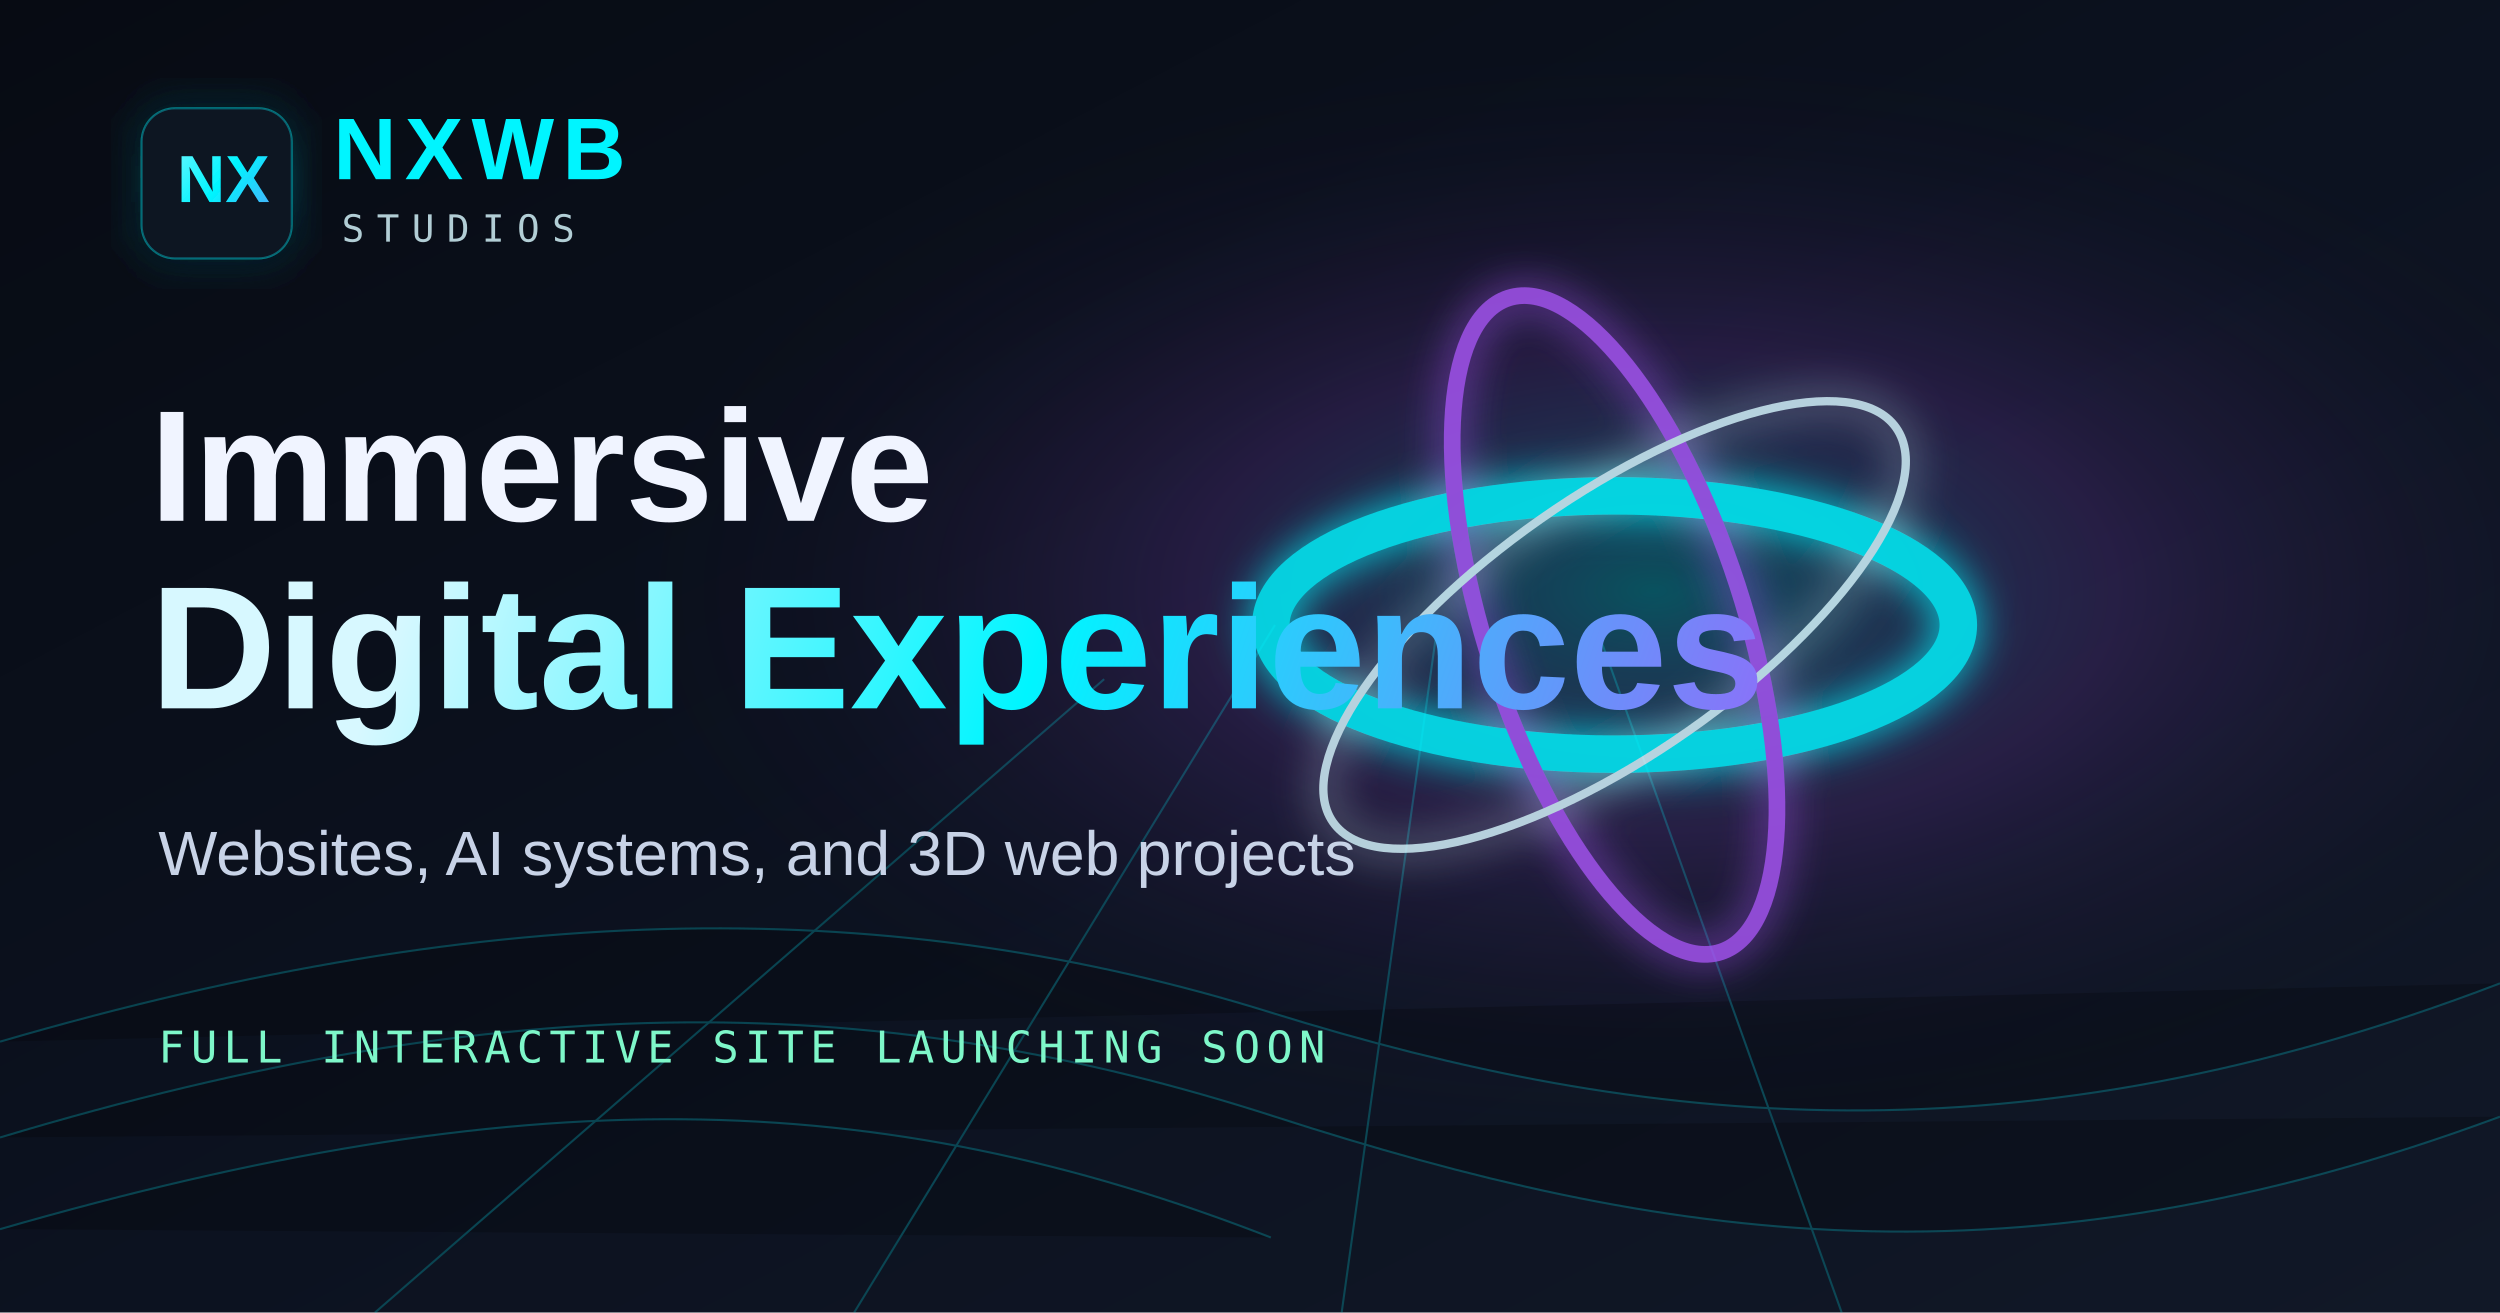
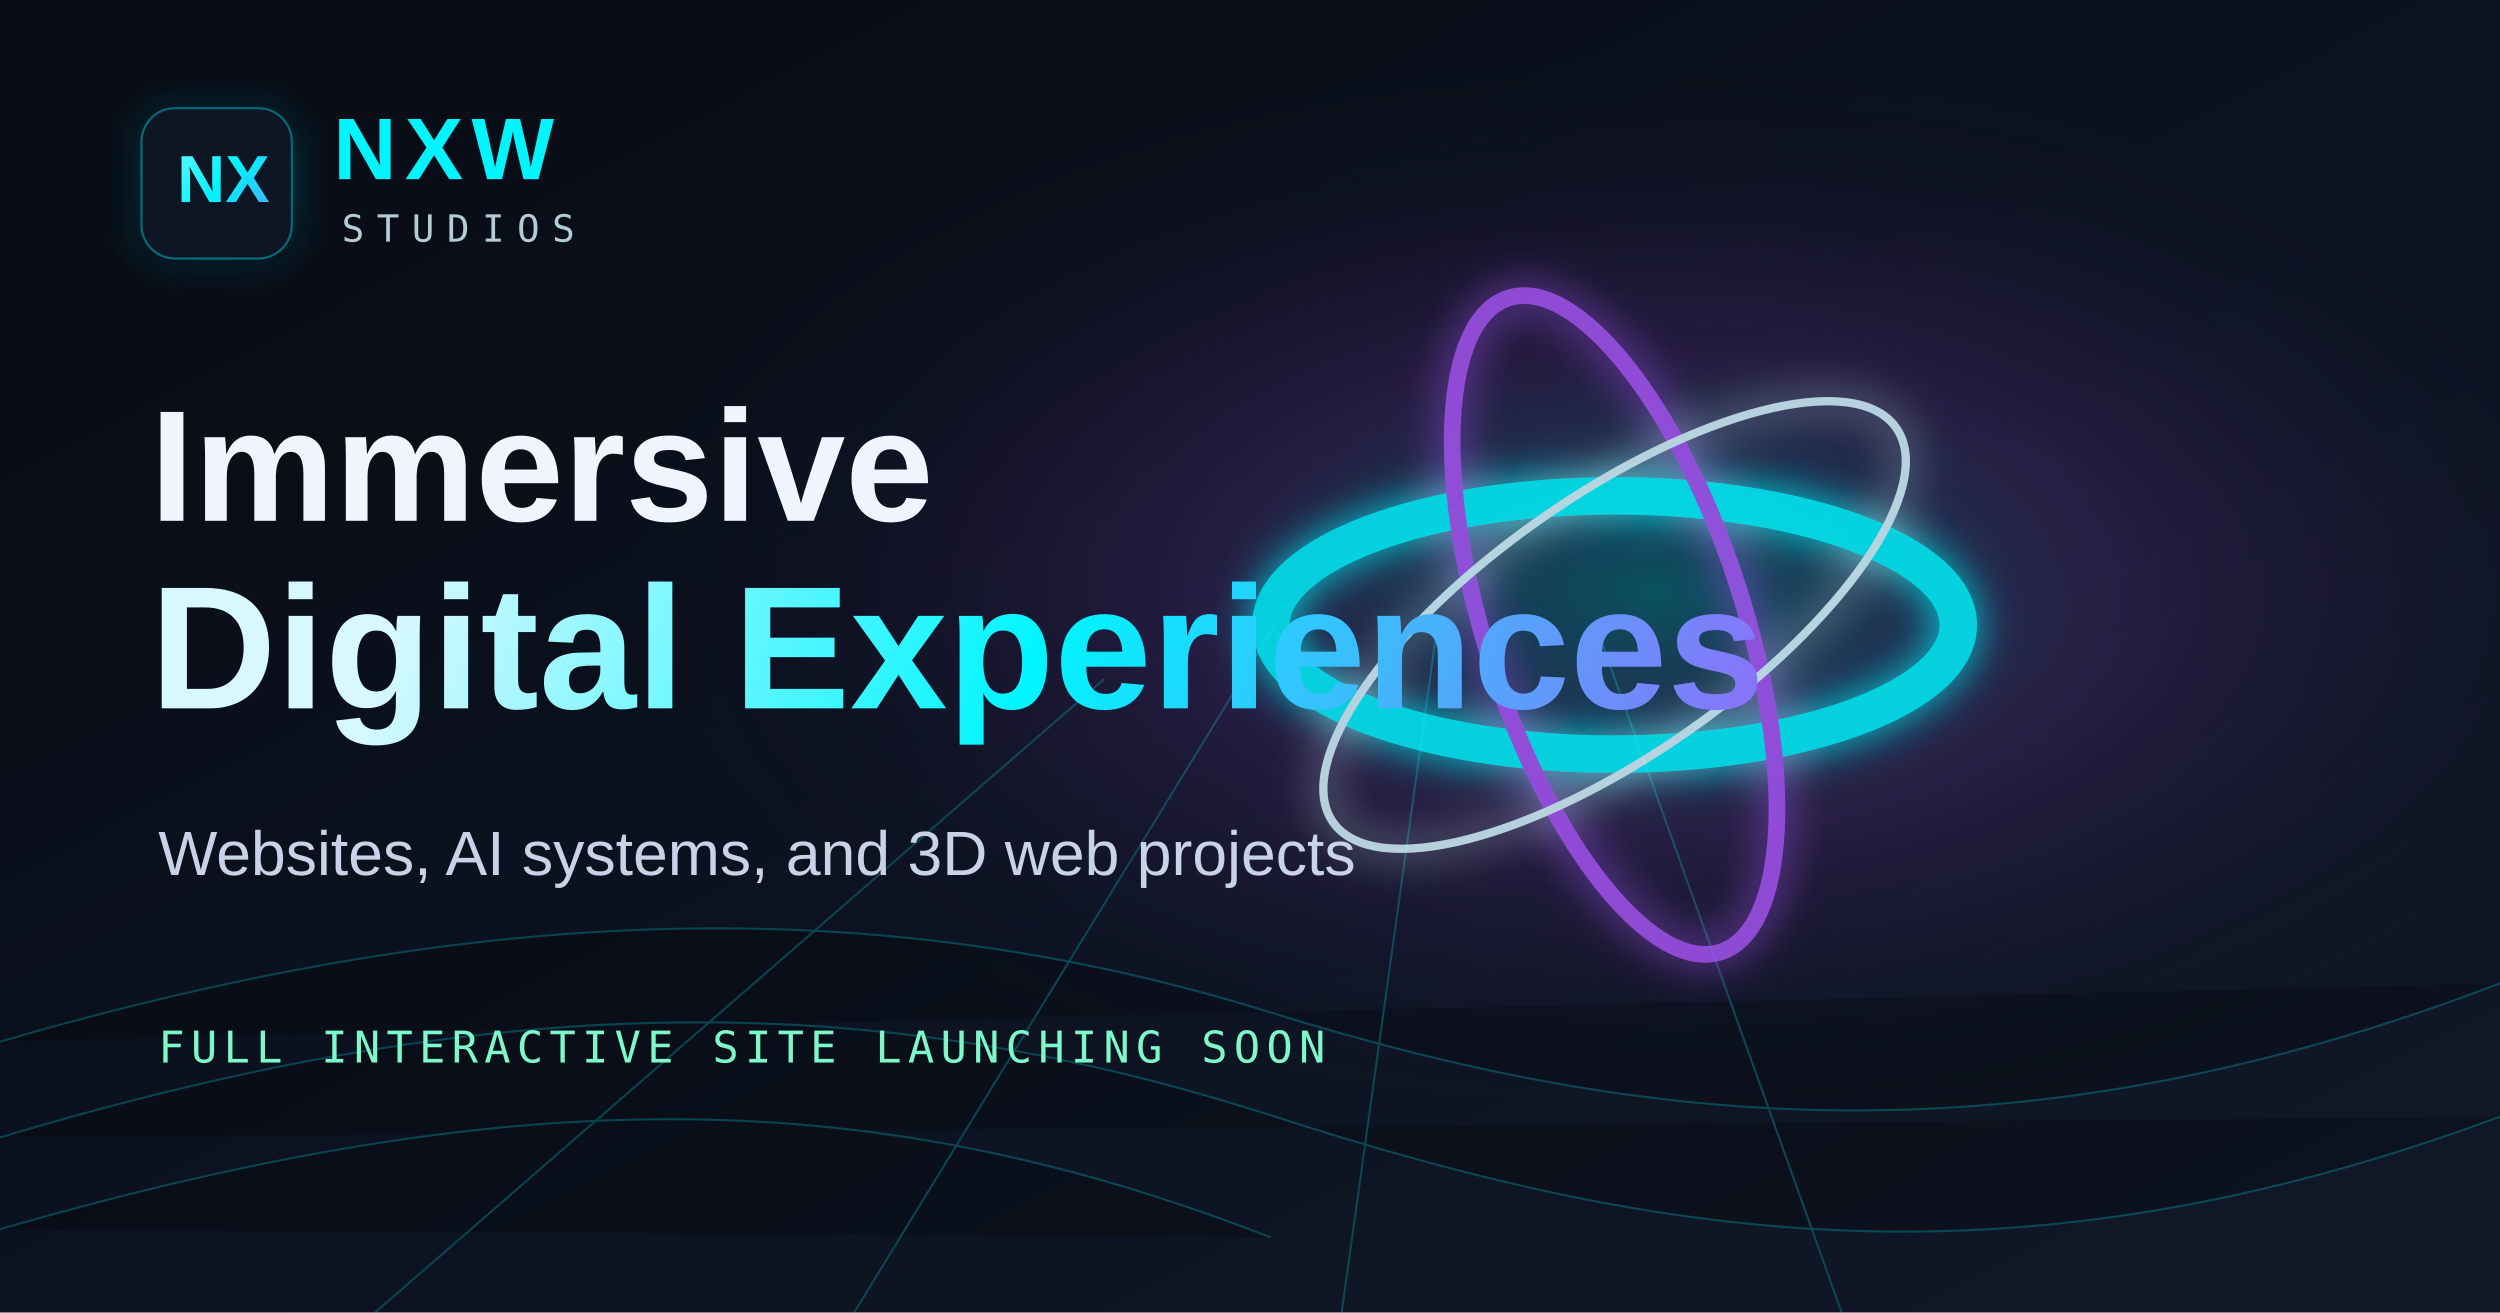
- <svg xmlns="http://www.w3.org/2000/svg" viewBox="0 0 1200 630" role="img" aria-label="NXWB Studios preview">
+ <svg xmlns="http://www.w3.org/2000/svg" viewBox="0 0 1200 630" role="img" aria-label="NXW Studios preview">
  <defs>
    <linearGradient id="bg" x1="0" y1="0" x2="1" y2="1">
      <stop stop-color="#070b13" />
      <stop offset="0.52" stop-color="#0c1220" />
      <stop offset="1" stop-color="#111827" />
    </linearGradient>
    <linearGradient id="text" x1="220" y1="210" x2="890" y2="440" gradientUnits="userSpaceOnUse">
      <stop stop-color="#d7f8ff" />
      <stop offset="0.42" stop-color="#00f5ff" />
      <stop offset="1" stop-color="#a855f7" />
    </linearGradient>
    <linearGradient id="logoMark" x1="66" y1="44" x2="160" y2="122" gradientUnits="userSpaceOnUse">
      <stop stop-color="#d7f8ff" />
      <stop offset="0.48" stop-color="#00f5ff" />
      <stop offset="1" stop-color="#a855f7" />
    </linearGradient>
    <radialGradient id="halo" cx="0.66" cy="0.45" r="0.42">
      <stop stop-color="#00f5ff" stop-opacity="0.28" />
      <stop offset="0.44" stop-color="#a855f7" stop-opacity="0.16" />
      <stop offset="1" stop-color="#0c1220" stop-opacity="0" />
    </radialGradient>
    <filter id="softGlow" x="-20%" y="-20%" width="140%" height="140%">
      <feGaussianBlur stdDeviation="10" result="blur" />
      <feMerge>
        <feMergeNode in="blur" />
        <feMergeNode in="SourceGraphic" />
      </feMerge>
    </filter>
  </defs>
  <rect width="1200" height="630" fill="url(#bg)" />
  <rect width="1200" height="630" fill="url(#halo)" />
  <g opacity="0.22" stroke="#00f5ff" stroke-width="1">
    <path d="M0 500C240 430 430 430 610 486s360 74 590-14" />
    <path d="M0 546C246 472 426 476 612 536s356 86 588 0" />
    <path d="M0 590C250 518 420 520 610 594" />
    <path d="M180 630 530 326M410 630 612 300M644 630 690 300M884 630 768 306" />
  </g>
  <g transform="translate(775 300)" opacity="0.82" filter="url(#softGlow)">
    <ellipse cx="0" cy="0" rx="165" ry="62" fill="none" stroke="#00f5ff" stroke-width="18" />
    <ellipse cx="0" cy="0" rx="165" ry="62" fill="none" stroke="#a855f7" stroke-width="8" transform="rotate(72)" />
    <ellipse cx="0" cy="0" rx="165" ry="62" fill="none" stroke="#d7f8ff" stroke-width="4" transform="rotate(-35)" />
  </g>
  <g filter="url(#softGlow)">
    <rect x="68" y="52" width="72" height="72" rx="16" fill="#0c1220" stroke="#00f5ff" stroke-opacity="0.34" />
    <text x="85" y="97" fill="url(#logoMark)" font-size="32" font-family="Orbitron, Arial, sans-serif" font-weight="800" letter-spacing="0">NX</text>
  </g>
-   <text x="160" y="86" fill="#00f5ff" font-size="42" font-family="Orbitron, Arial, sans-serif" font-weight="800" letter-spacing="4">NXWB</text>
+   <text x="160" y="86" fill="#00f5ff" font-size="42" font-family="Orbitron, Arial, sans-serif" font-weight="800" letter-spacing="4">NXW</text>
  <text x="164" y="116" fill="#d7f8ff" opacity="0.82" font-size="18" font-family="DM Mono, Consolas, monospace" letter-spacing="6">STUDIOS</text>
  <text x="72" y="250" fill="#f0f4ff" font-size="76" font-family="Orbitron, Arial, sans-serif" font-weight="700">Immersive</text>
  <text x="72" y="340" fill="url(#text)" font-size="84" font-family="Orbitron, Arial, sans-serif" font-weight="800">Digital Experiences</text>
  <text x="76" y="420" fill="#c8d3e7" font-size="30" font-family="Space Grotesk, Arial, sans-serif">Websites, AI systems, and 3D web projects</text>
  <text x="76" y="510" fill="#7ef7c9" font-size="21" font-family="DM Mono, Consolas, monospace" letter-spacing="3">FULL INTERACTIVE SITE LAUNCHING SOON</text>
</svg>
